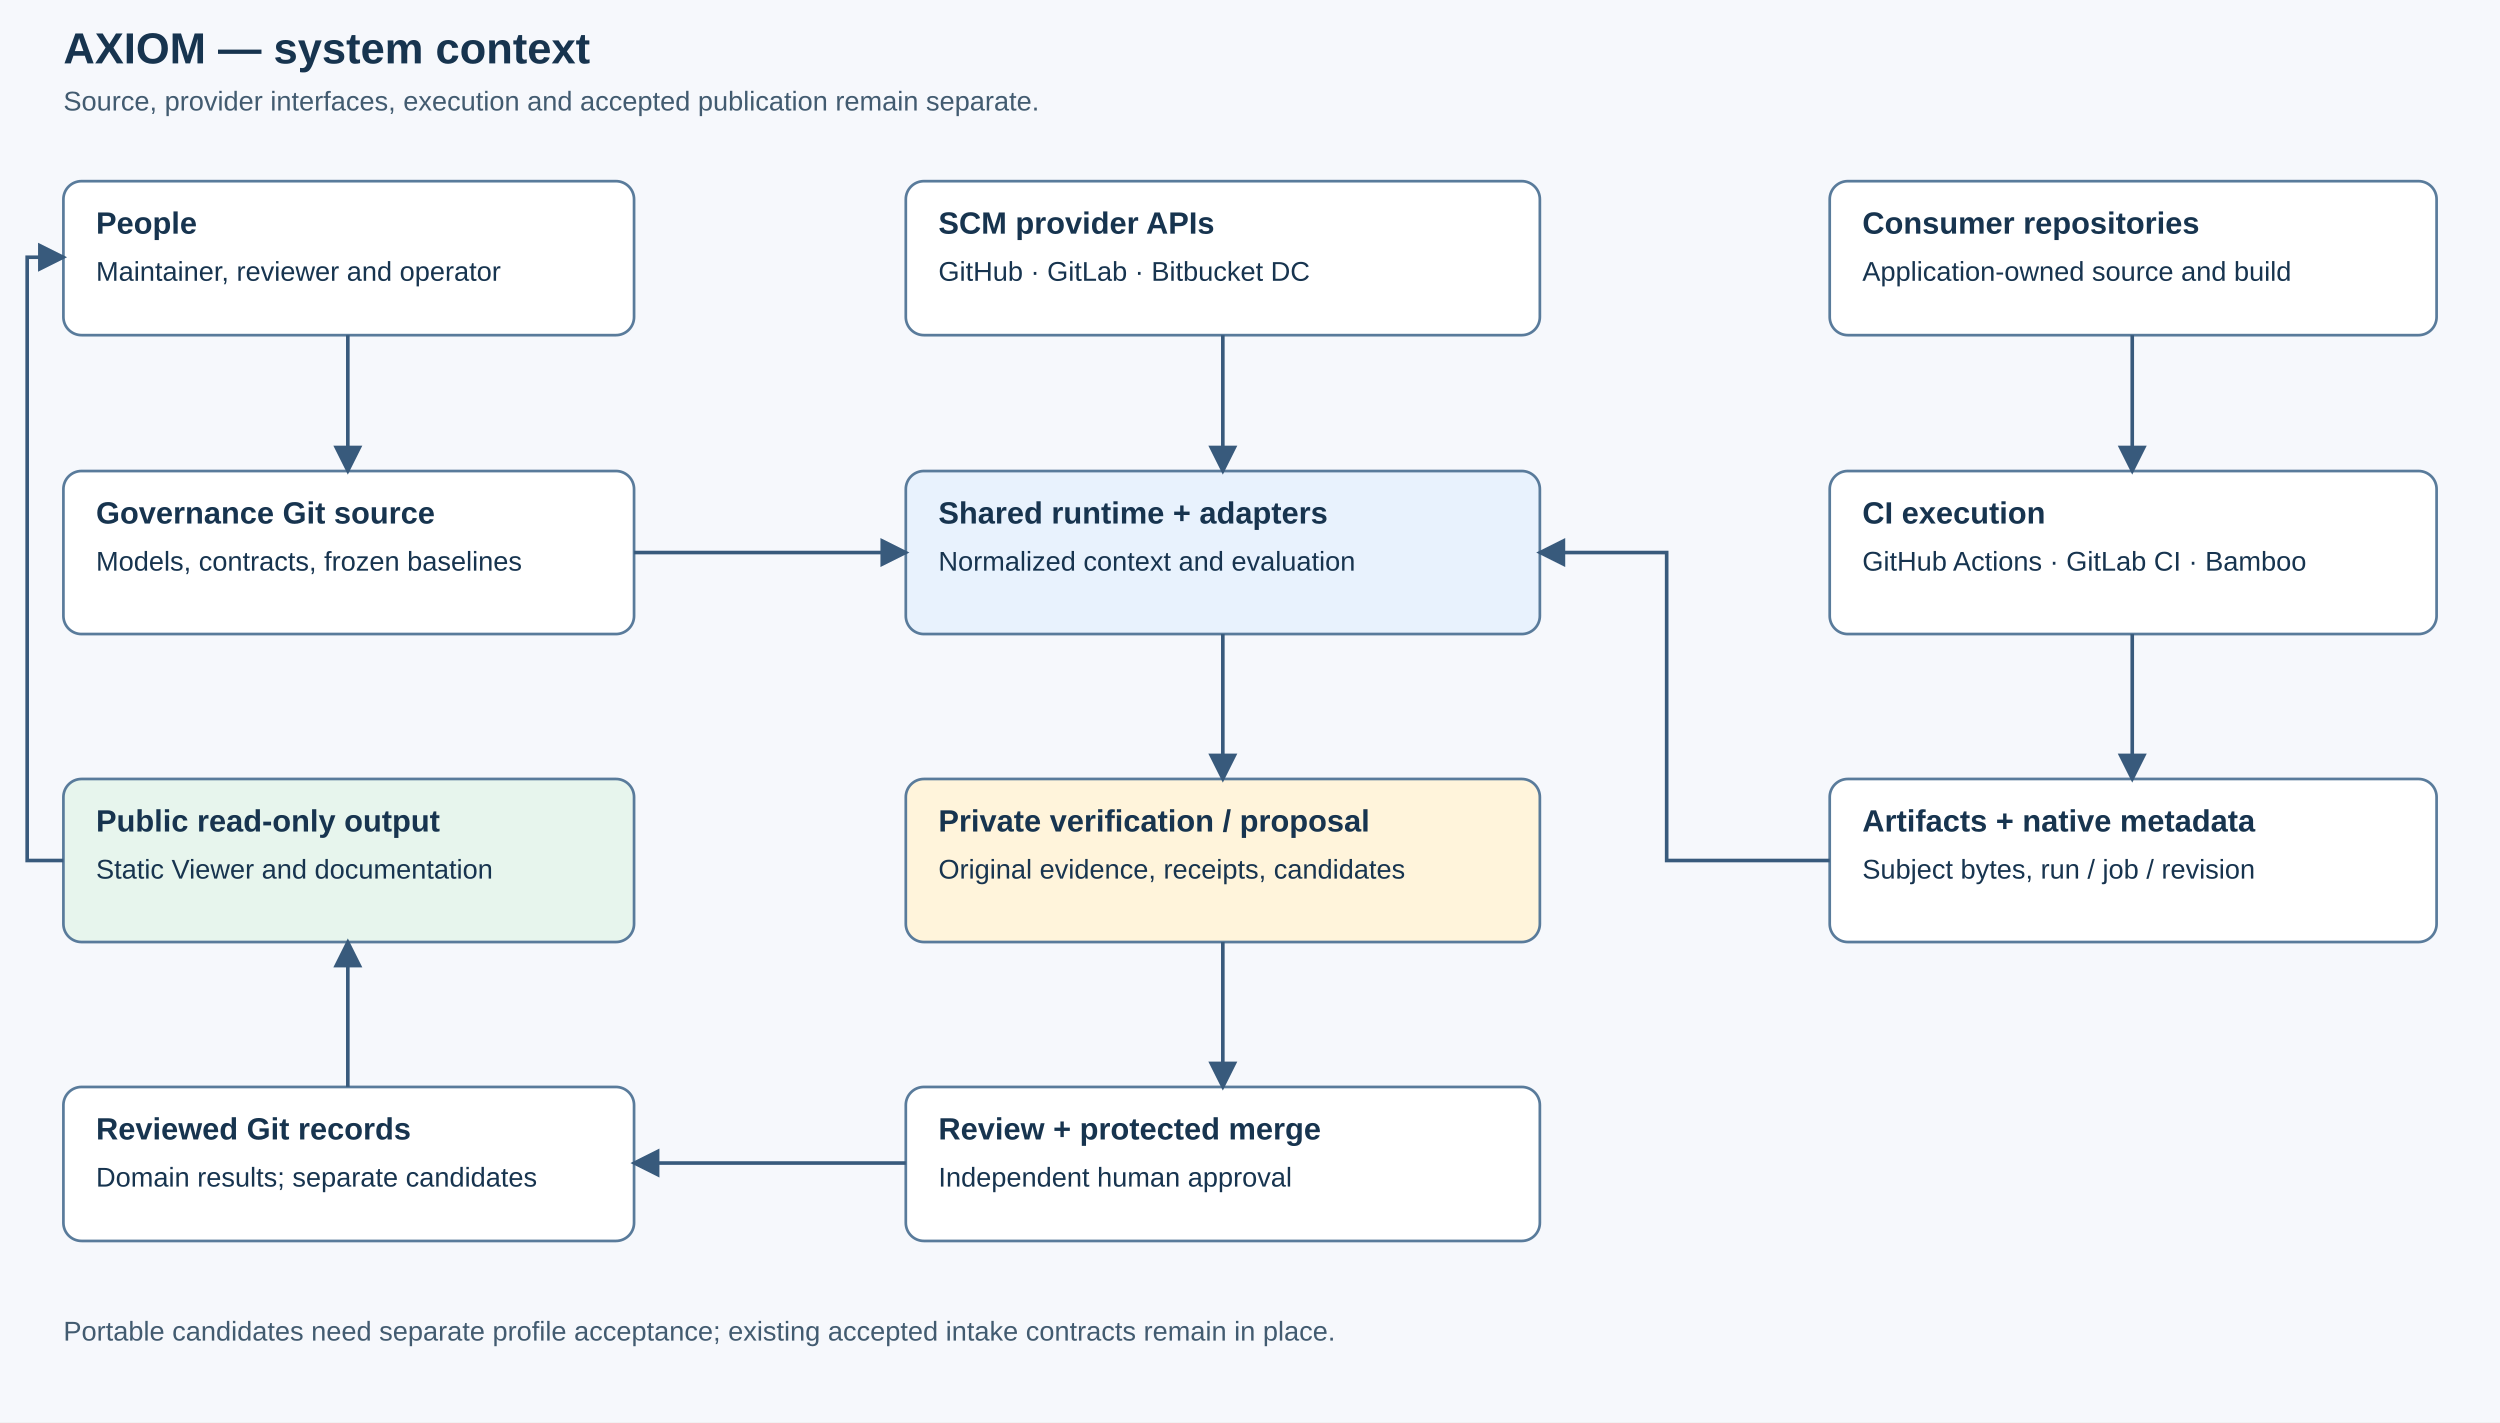
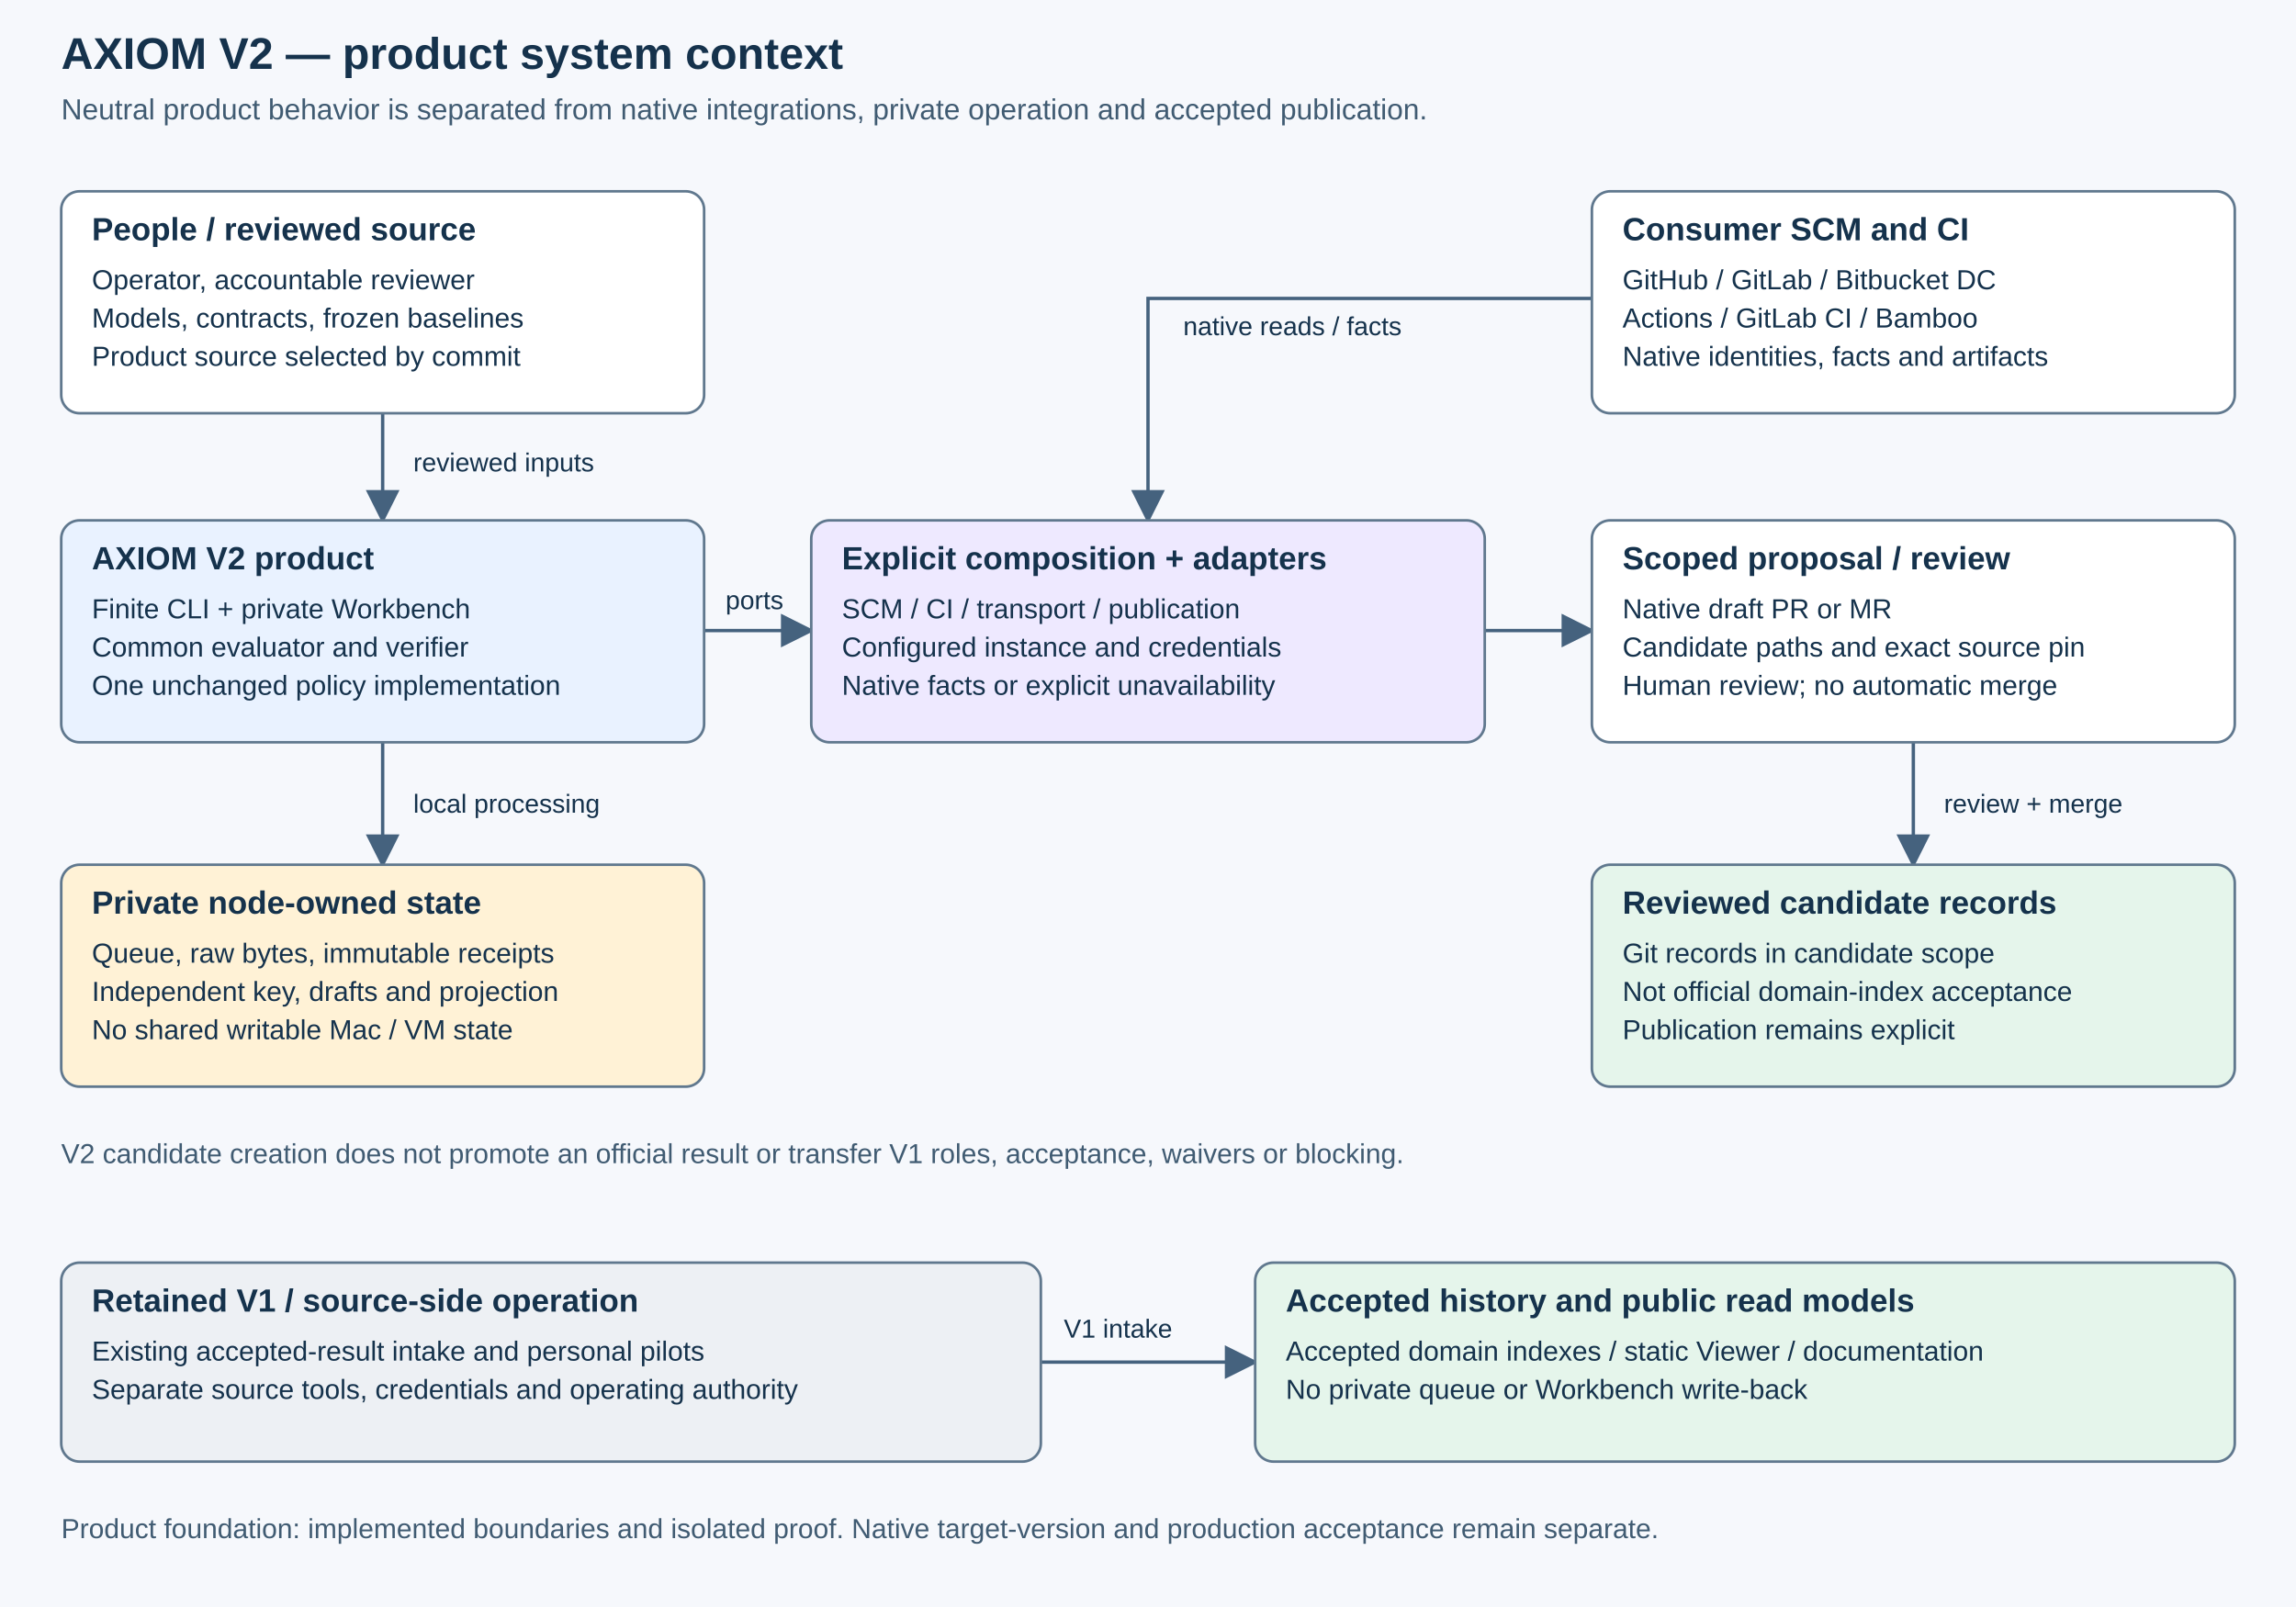
- <svg xmlns="http://www.w3.org/2000/svg" viewBox="0 0 1380 785" role="img" aria-labelledby="title desc">
+ <svg xmlns="http://www.w3.org/2000/svg" viewBox="0 0 1500 1050" role="img" aria-labelledby="title desc">
  <defs>
-     <marker id="arrow" markerWidth="8" markerHeight="8" refX="7" refY="4" orient="auto-start-reverse">
-       <path d="M0 0L8 4L0 8Z" fill="#385a7c" />
+     <marker id="arrow" markerWidth="10" markerHeight="10" refX="9" refY="5" orient="auto">
+       <path d="M0 0L10 5L0 10Z" fill="#45627e" />
    </marker>
  </defs>
-   <rect width="1380" height="785" fill="#f6f8fc" />
-   <style>text{font-family:Arial,Helvetica,sans-serif;fill:#17344f}.title{font-size:24px;font-weight:700}.subtitle{font-size:15px;fill:#425b70}.label{font-size:17px;font-weight:700}.body{font-size:15px}.edge{fill:none;stroke:#385a7c;stroke-width:2;marker-end:url(#arrow)}.box{fill:white;stroke:#597b9b;stroke-width:1.5;rx:10}.core{fill:#e8f2fd}.private{fill:#fff4db}.public{fill:#e7f5ed}</style>
-   <text x="35" y="35" class="title">AXIOM — system context</text>
-   <text x="35" y="61" class="subtitle">Source, provider interfaces, execution and accepted publication remain separate.</text>
-   <rect x="35" y="100" width="315" height="85" class="box " />
-   <text x="53" y="129" class="label">People</text>
-   <text x="53" y="155" class="body">Maintainer, reviewer and operator</text>
-   <rect x="35" y="260" width="315" height="90" class="box " />
-   <text x="53" y="289" class="label">Governance Git source</text>
-   <text x="53" y="315" class="body">Models, contracts, frozen baselines</text>
-   <rect x="500" y="100" width="350" height="85" class="box " />
-   <text x="518" y="129" class="label">SCM provider APIs</text>
-   <text x="518" y="155" class="body">GitHub · GitLab · Bitbucket DC</text>
-   <rect x="1010" y="100" width="335" height="85" class="box " />
-   <text x="1028" y="129" class="label">Consumer repositories</text>
-   <text x="1028" y="155" class="body">Application-owned source and build</text>
-   <rect x="1010" y="260" width="335" height="90" class="box " />
-   <text x="1028" y="289" class="label">CI execution</text>
-   <text x="1028" y="315" class="body">GitHub Actions · GitLab CI · Bamboo</text>
-   <rect x="500" y="260" width="350" height="90" class="box core" />
-   <text x="518" y="289" class="label">Shared runtime + adapters</text>
-   <text x="518" y="315" class="body">Normalized context and evaluation</text>
-   <rect x="1010" y="430" width="335" height="90" class="box " />
-   <text x="1028" y="459" class="label">Artifacts + native metadata</text>
-   <text x="1028" y="485" class="body">Subject bytes, run / job / revision</text>
-   <rect x="500" y="430" width="350" height="90" class="box private" />
-   <text x="518" y="459" class="label">Private verification / proposal</text>
-   <text x="518" y="485" class="body">Original evidence, receipts, candidates</text>
-   <rect x="500" y="600" width="350" height="85" class="box " />
-   <text x="518" y="629" class="label">Review + protected merge</text>
-   <text x="518" y="655" class="body">Independent human approval</text>
-   <rect x="35" y="600" width="315" height="85" class="box " />
-   <text x="53" y="629" class="label">Reviewed Git records</text>
-   <text x="53" y="655" class="body">Domain results; separate candidates</text>
-   <rect x="35" y="430" width="315" height="90" class="box public" />
-   <text x="53" y="459" class="label">Public read-only output</text>
-   <text x="53" y="485" class="body">Static Viewer and documentation</text>
-   <path d="M192 185V260" class="edge" />
-   <path d="M350 305H500" class="edge" />
-   <path d="M675 185V260" class="edge" />
-   <path d="M1177 185V260" class="edge" />
-   <path d="M1177 350V430" class="edge" />
-   <path d="M1010 475H920V305H850" class="edge" />
-   <path d="M675 350V430" class="edge" />
-   <path d="M675 520V600" class="edge" />
-   <path d="M500 642H350" class="edge" />
-   <path d="M192 600V520" class="edge" />
-   <path d="M35 475H15V142H35" class="edge" />
-   <text x="35" y="740" class="subtitle">Portable candidates need separate profile acceptance; existing accepted intake contracts remain in place.</text>
+   <style>text{font-family:Arial,Helvetica,sans-serif;fill:#15324c}.title{font-size:29px;font-weight:700}.subtitle{font-size:19px;fill:#405b72}.label{font-size:21px;font-weight:700}.body{font-size:18px}.note{font-size:18px;fill:#405b72}.edge-label{font-size:17px;paint-order:stroke;stroke:#f6f8fc;stroke-width:6px;stroke-linejoin:round}.edge{fill:none;stroke:#45627e;stroke-width:2.2;marker-end:url(#arrow)}</style>
+   <rect width="1500" height="1050" fill="#f6f8fc" />
+   <text x="40" y="45" class="title">AXIOM V2 — product system context</text>
+   <text x="40" y="78" class="subtitle">Neutral product behavior is separated from native integrations, private operation and accepted publication.</text>
+   <polyline points="250,270 250,340" class="edge" />
+   <text x="270" y="308" class="edge-label">reviewed inputs</text>
+   <polyline points="460,412 530,412" class="edge" />
+   <text x="474" y="398" class="edge-label">ports</text>
+   <polyline points="1040,195 750,195 750,340" class="edge" />
+   <text x="773" y="219" class="edge-label">native reads / facts</text>
+   <polyline points="970,412 1040,412" class="edge" />
+   <polyline points="1250,485 1250,565" class="edge" />
+   <text x="1270" y="531" class="edge-label">review + merge</text>
+   <polyline points="250,485 250,565" class="edge" />
+   <text x="270" y="531" class="edge-label">local processing</text>
+   <polyline points="680,890 820,890" class="edge" />
+   <text x="695" y="874" class="edge-label">V1 intake</text>
+   <rect x="40" y="125" width="420" height="145" rx="12" fill="#fff" stroke="#60788e" stroke-width="1.7" />
+   <text x="60" y="157" class="label">People / reviewed source</text>
+   <text x="60" y="189" class="body">Operator, accountable reviewer</text>
+   <text x="60" y="214" class="body">Models, contracts, frozen baselines</text>
+   <text x="60" y="239" class="body">Product source selected by commit</text>
+   <rect x="1040" y="125" width="420" height="145" rx="12" fill="#fff" stroke="#60788e" stroke-width="1.7" />
+   <text x="1060" y="157" class="label">Consumer SCM and CI</text>
+   <text x="1060" y="189" class="body">GitHub / GitLab / Bitbucket DC</text>
+   <text x="1060" y="214" class="body">Actions / GitLab CI / Bamboo</text>
+   <text x="1060" y="239" class="body">Native identities, facts and artifacts</text>
+   <rect x="530" y="340" width="440" height="145" rx="12" fill="#eee9ff" stroke="#60788e" stroke-width="1.7" />
+   <text x="550" y="372" class="label">Explicit composition + adapters</text>
+   <text x="550" y="404" class="body">SCM / CI / transport / publication</text>
+   <text x="550" y="429" class="body">Configured instance and credentials</text>
+   <text x="550" y="454" class="body">Native facts or explicit unavailability</text>
+   <rect x="40" y="340" width="420" height="145" rx="12" fill="#e9f2ff" stroke="#60788e" stroke-width="1.7" />
+   <text x="60" y="372" class="label">AXIOM V2 product</text>
+   <text x="60" y="404" class="body">Finite CLI + private Workbench</text>
+   <text x="60" y="429" class="body">Common evaluator and verifier</text>
+   <text x="60" y="454" class="body">One unchanged policy implementation</text>
+   <rect x="40" y="565" width="420" height="145" rx="12" fill="#fff2d6" stroke="#60788e" stroke-width="1.7" />
+   <text x="60" y="597" class="label">Private node-owned state</text>
+   <text x="60" y="629" class="body">Queue, raw bytes, immutable receipts</text>
+   <text x="60" y="654" class="body">Independent key, drafts and projection</text>
+   <text x="60" y="679" class="body">No shared writable Mac / VM state</text>
+   <rect x="1040" y="340" width="420" height="145" rx="12" fill="#fff" stroke="#60788e" stroke-width="1.7" />
+   <text x="1060" y="372" class="label">Scoped proposal / review</text>
+   <text x="1060" y="404" class="body">Native draft PR or MR</text>
+   <text x="1060" y="429" class="body">Candidate paths and exact source pin</text>
+   <text x="1060" y="454" class="body">Human review; no automatic merge</text>
+   <rect x="1040" y="565" width="420" height="145" rx="12" fill="#e5f5eb" stroke="#60788e" stroke-width="1.7" />
+   <text x="1060" y="597" class="label">Reviewed candidate records</text>
+   <text x="1060" y="629" class="body">Git records in candidate scope</text>
+   <text x="1060" y="654" class="body">Not official domain-index acceptance</text>
+   <text x="1060" y="679" class="body">Publication remains explicit</text>
+   <rect x="40" y="825" width="640" height="130" rx="12" fill="#edf0f4" stroke="#60788e" stroke-width="1.7" />
+   <text x="60" y="857" class="label">Retained V1 / source-side operation</text>
+   <text x="60" y="889" class="body">Existing accepted-result intake and personal pilots</text>
+   <text x="60" y="914" class="body">Separate source tools, credentials and operating authority</text>
+   <rect x="820" y="825" width="640" height="130" rx="12" fill="#e5f5eb" stroke="#60788e" stroke-width="1.7" />
+   <text x="840" y="857" class="label">Accepted history and public read models</text>
+   <text x="840" y="889" class="body">Accepted domain indexes / static Viewer / documentation</text>
+   <text x="840" y="914" class="body">No private queue or Workbench write-back</text>
+   <text x="40" y="760" class="note">V2 candidate creation does not promote an official result or transfer V1 roles, acceptance, waivers or blocking.</text>
+   <text x="40" y="1005" class="note">Product foundation: implemented boundaries and isolated proof. Native target-version and production acceptance remain separate.</text>
</svg>
